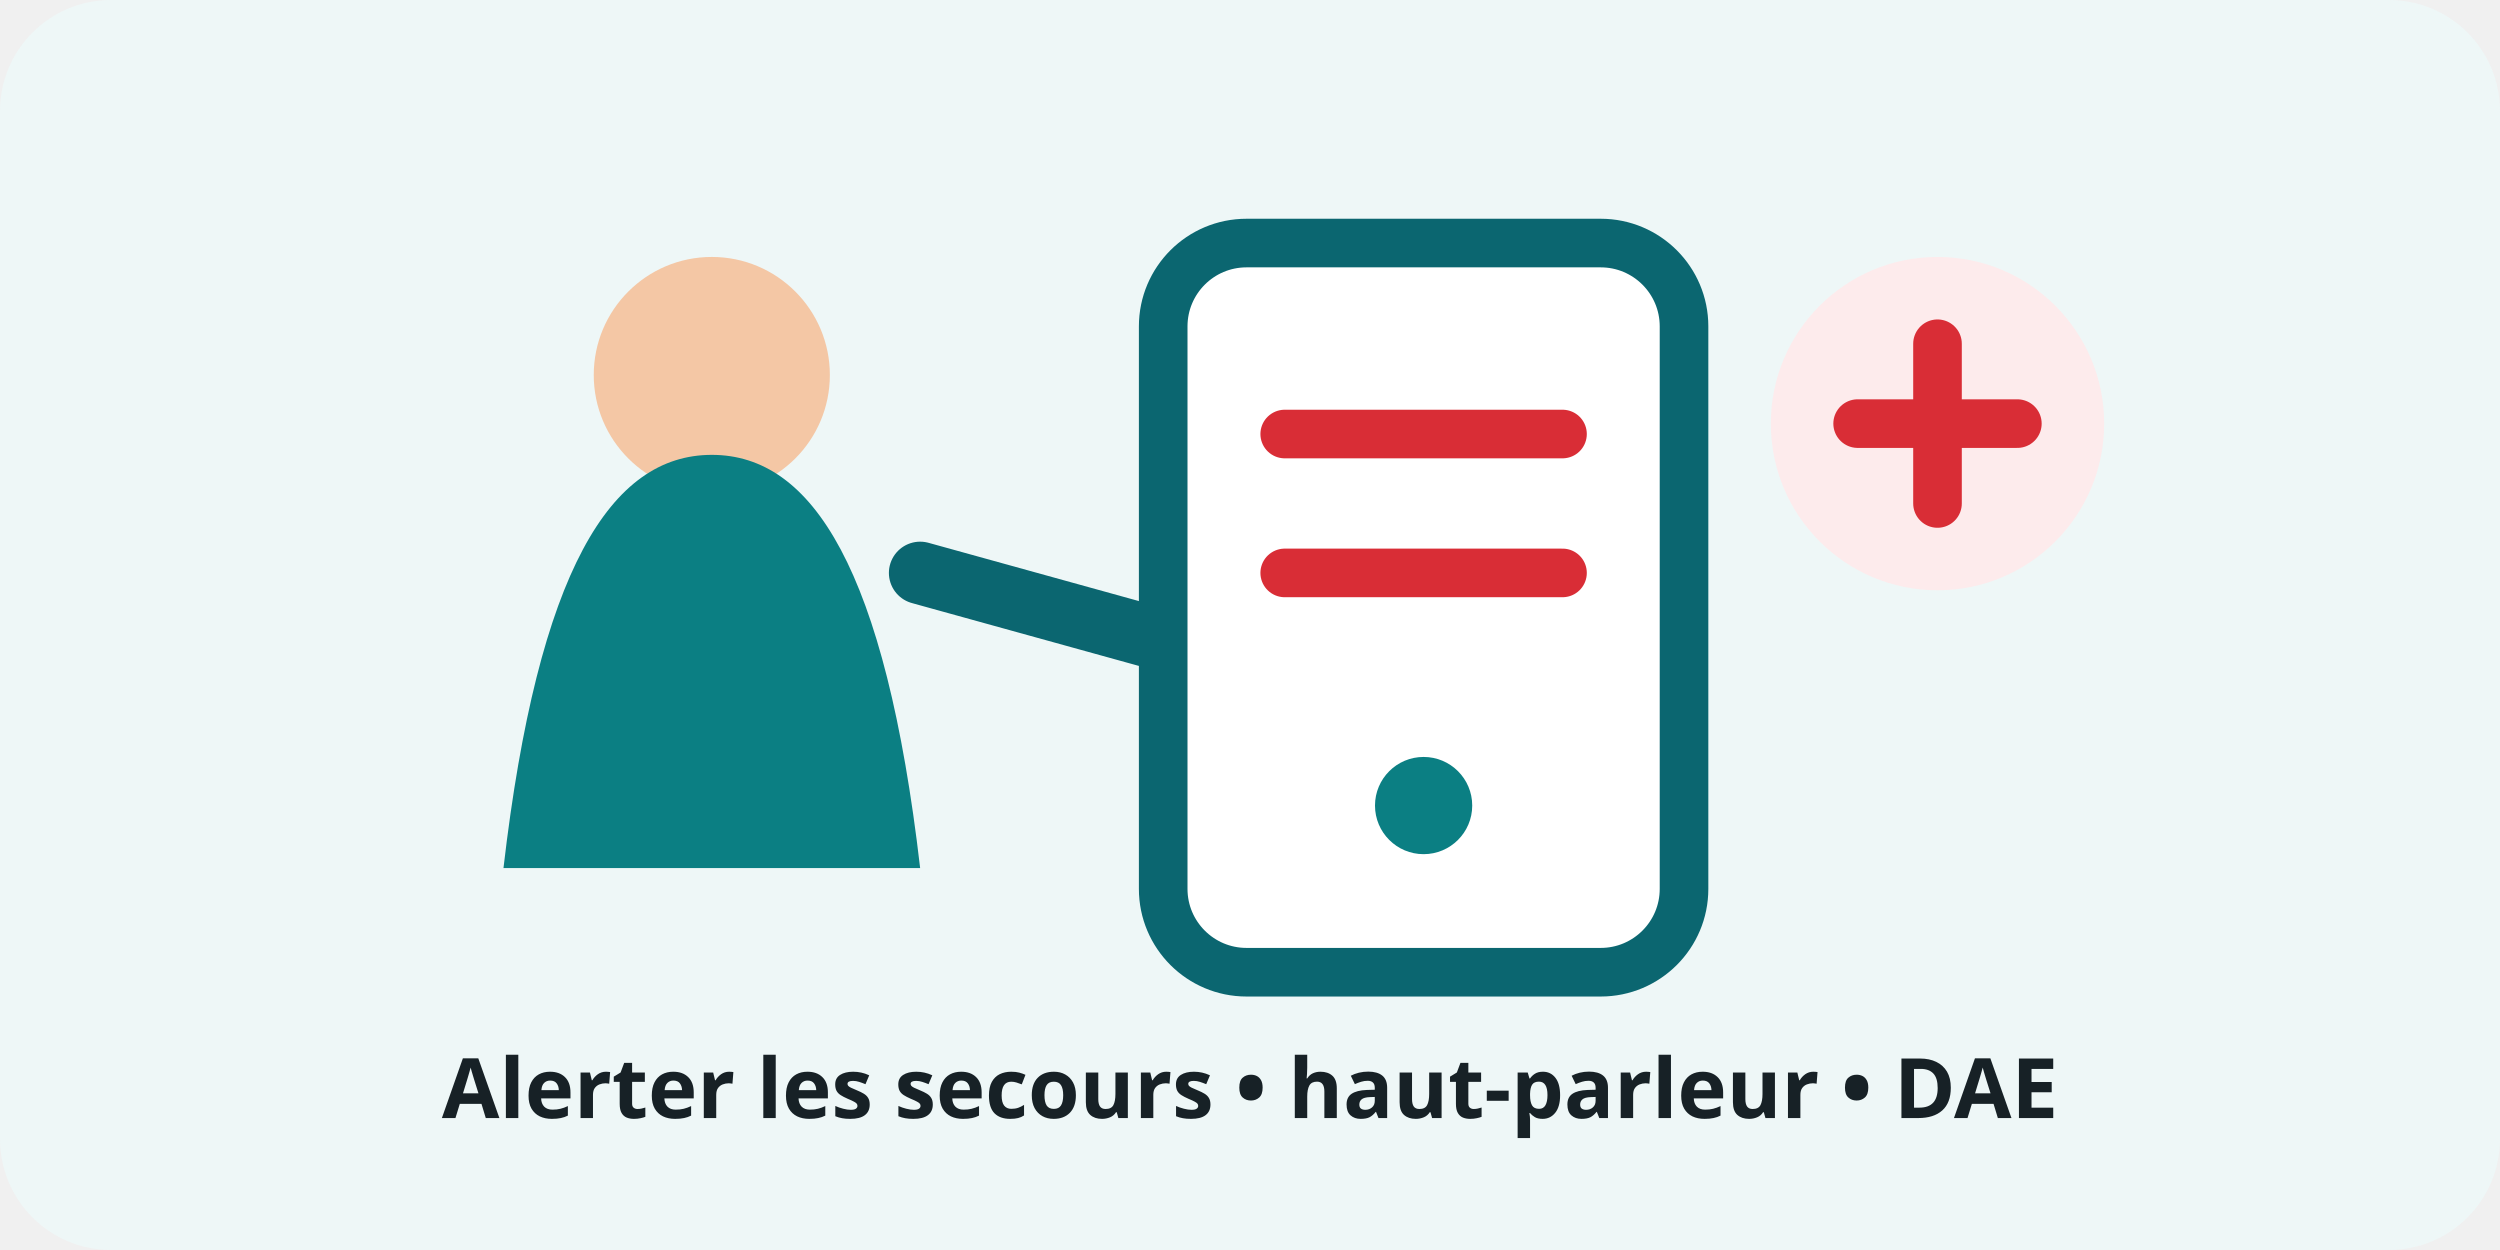
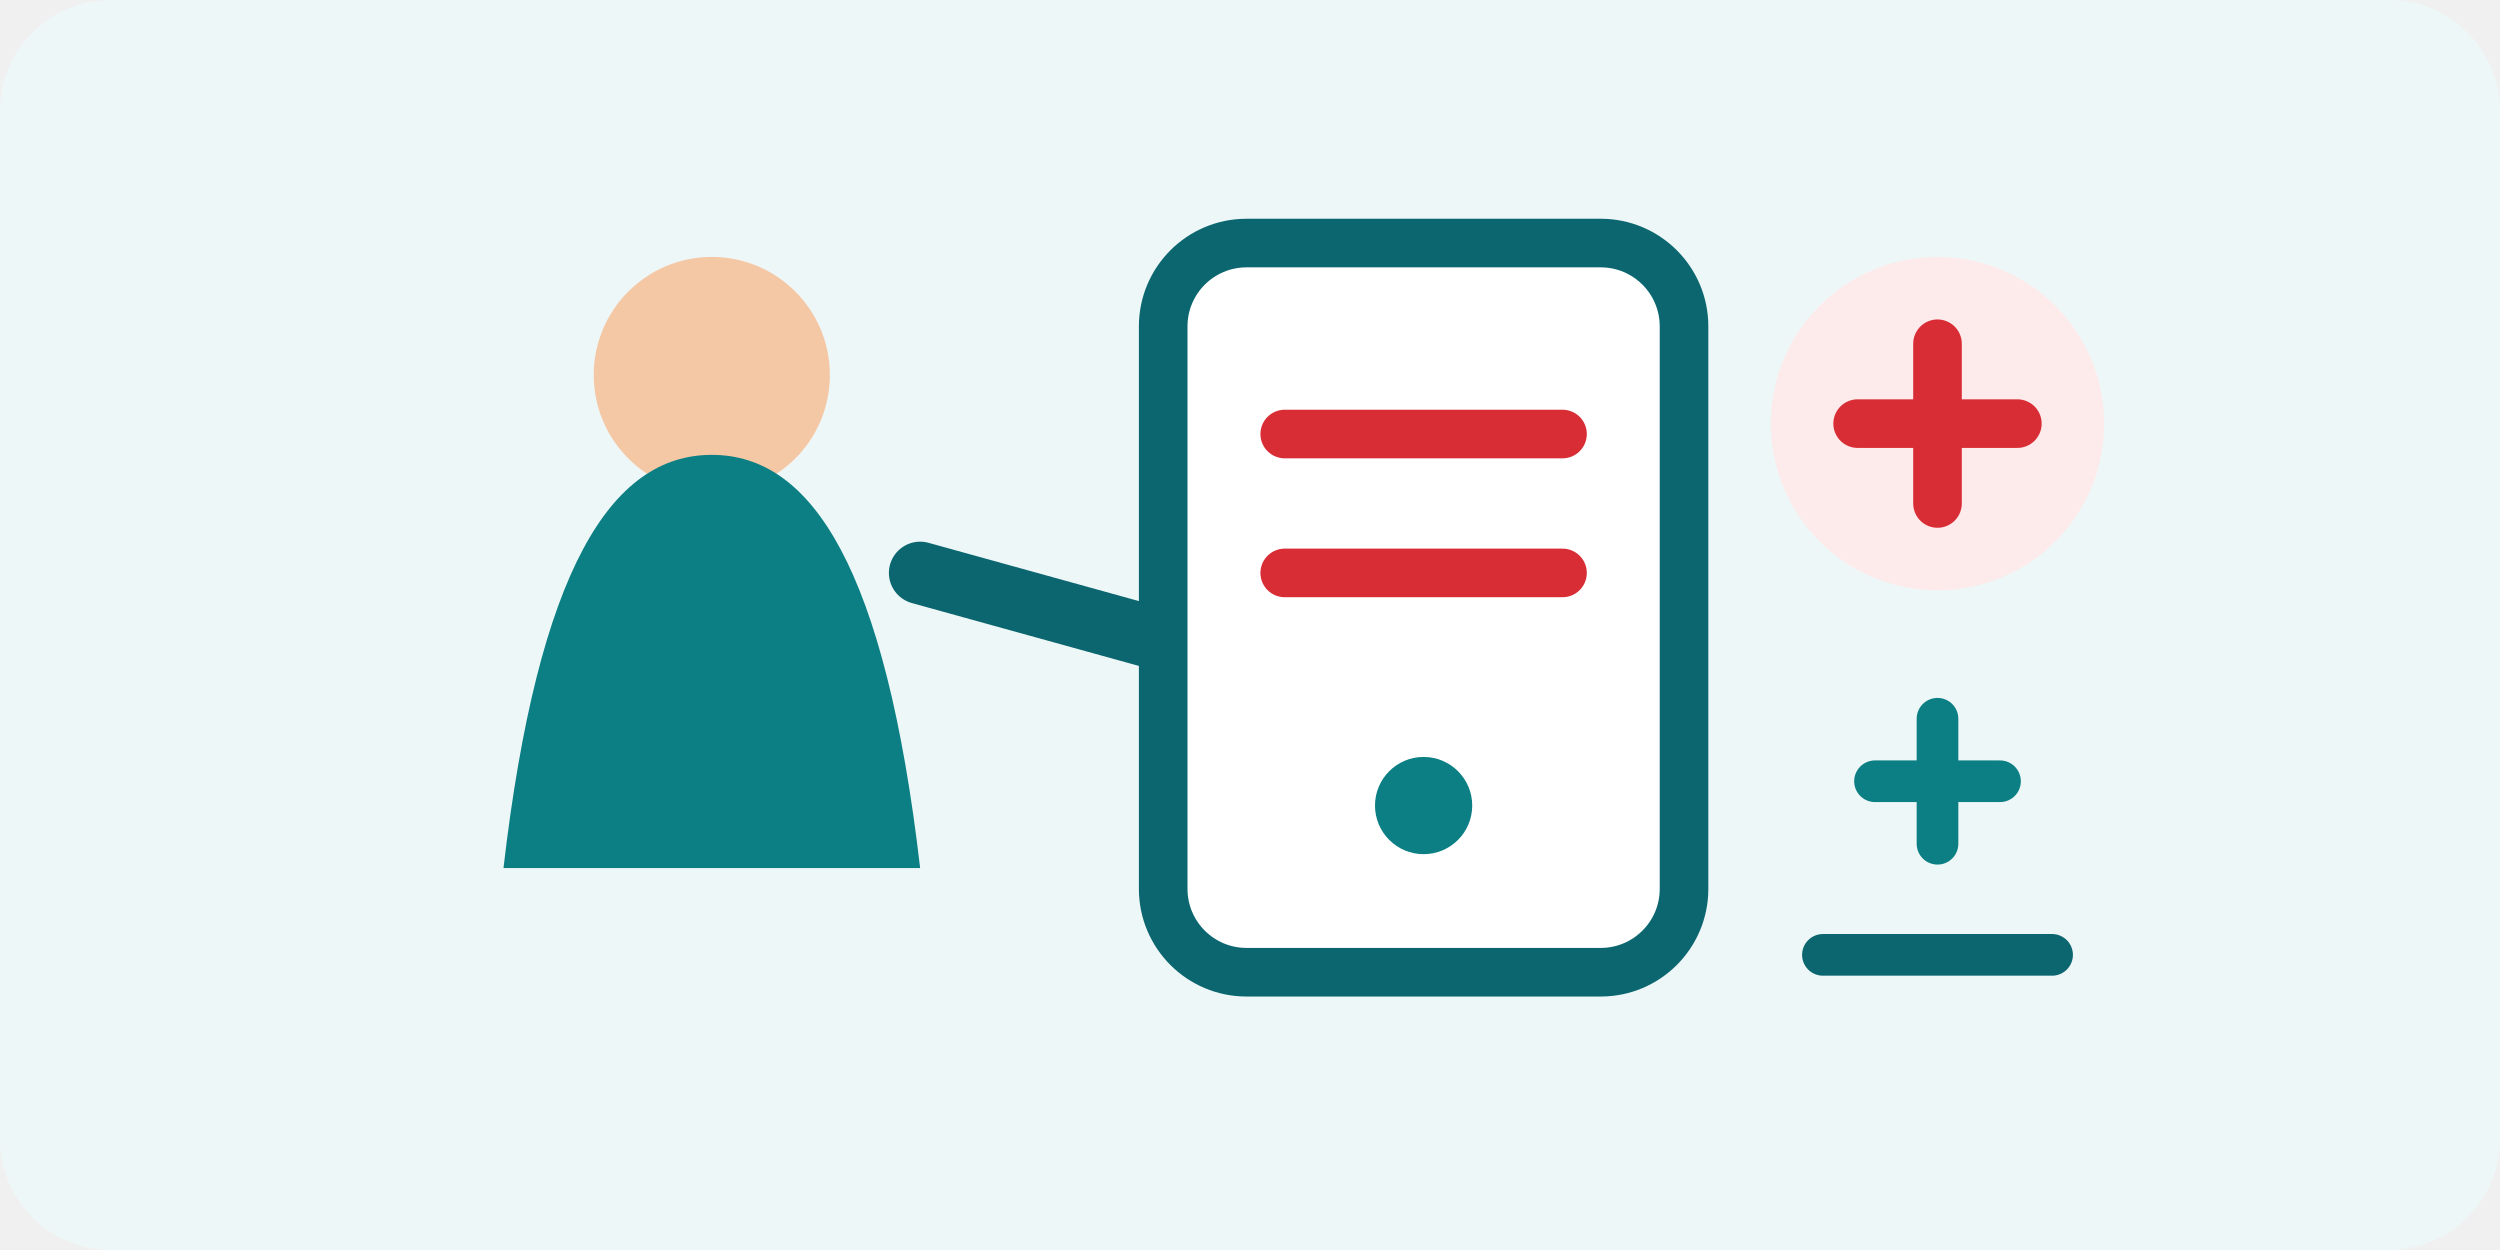
<svg xmlns="http://www.w3.org/2000/svg" viewBox="0 0 720 360">
  <rect width="720" height="360" rx="32" fill="#EEF7F7" />
  <circle cx="205" cy="108" r="34" fill="#F4C7A5" />
  <path d="M145 250c10-86 31-119 60-119s50 33 60 119" fill="#0B7F83" />
  <rect x="335" y="70" width="150" height="210" rx="24" fill="#fff" stroke="#0B6670" stroke-width="14" />
  <path d="M370 125h80M370 165h80" stroke="#D92D36" stroke-width="14" stroke-linecap="round" />
  <circle cx="410" cy="232" r="14" fill="#0B7F83" />
  <path d="M265 165l65 18" stroke="#0B6670" stroke-width="18" stroke-linecap="round" />
  <circle cx="558" cy="122" r="48" fill="#FDEBEC" />
  <path d="M535 122h46M558 99v46" stroke="#D92D36" stroke-width="14" stroke-linecap="round" />
-   <text x="360" y="322" text-anchor="middle" font-family="sans-serif" font-size="24" font-weight="700" fill="#172126">Alerter les secours • haut-parleur • DAE</text>
+   <path d="M540 225h36M558 207v36" stroke="#0B7F83" stroke-width="12" stroke-linecap="round" />
+   <path d="M525 275h66" stroke="#0B6670" stroke-width="12" stroke-linecap="round" />
</svg>
